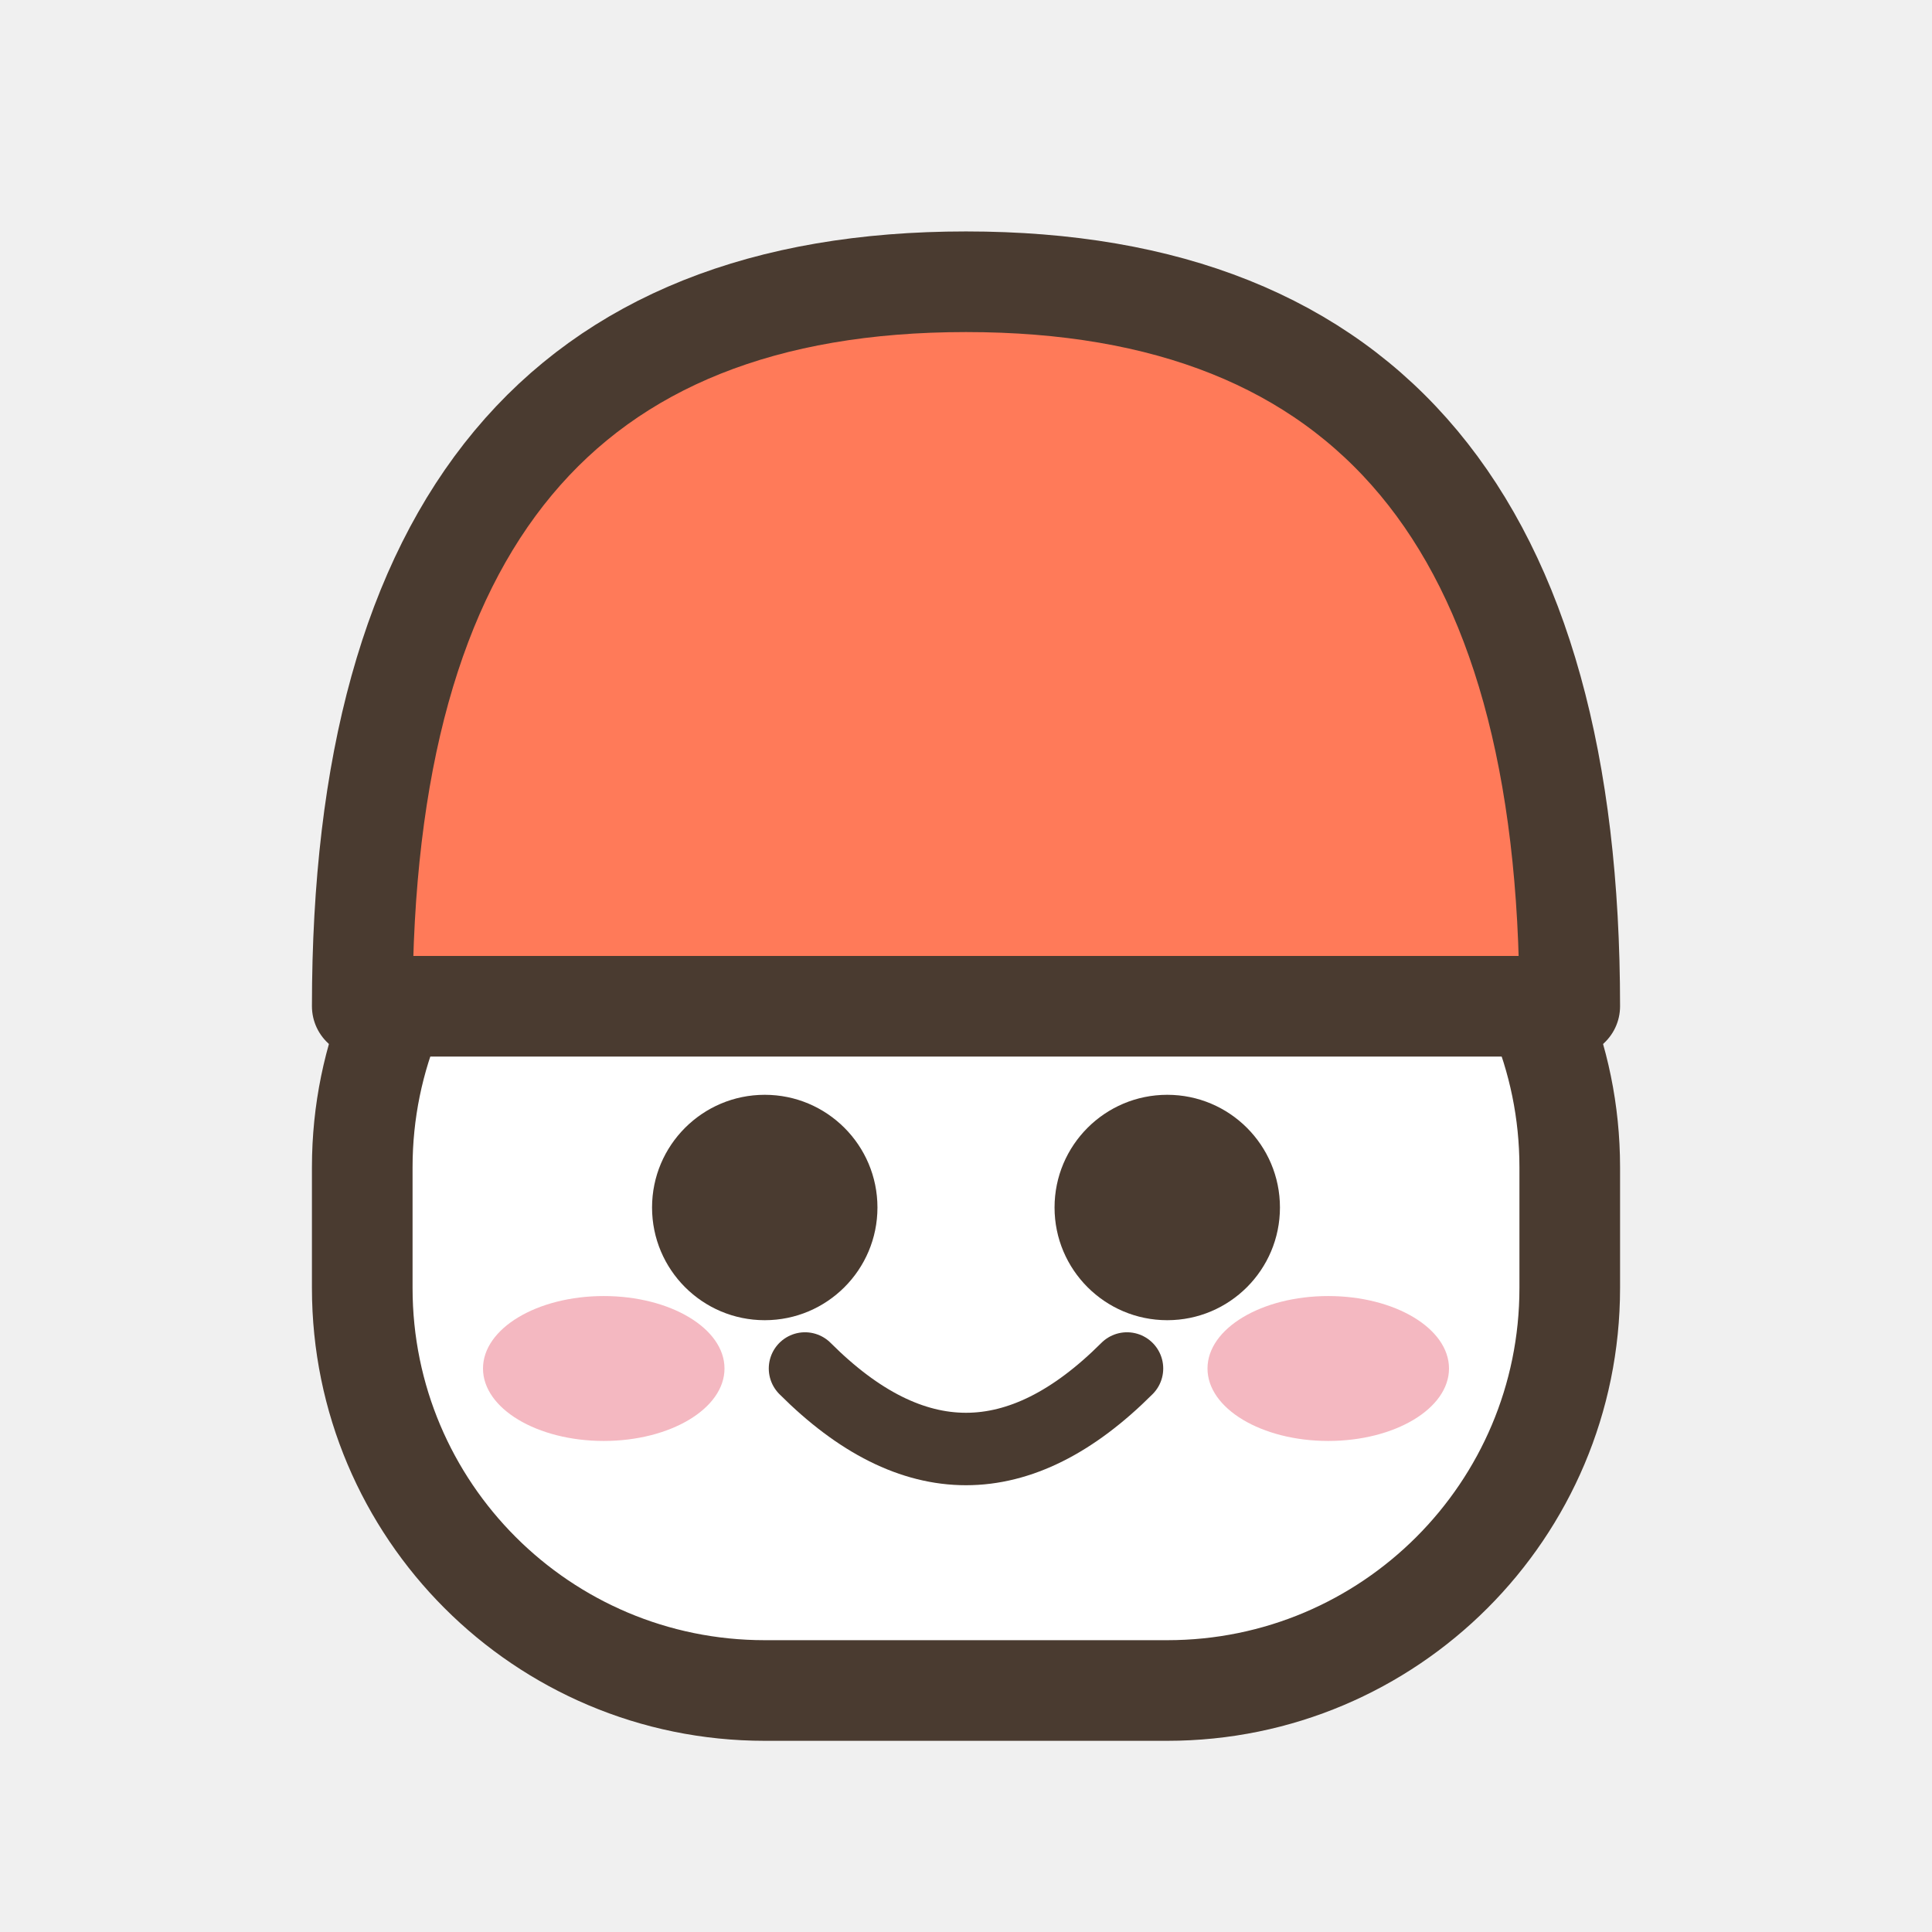
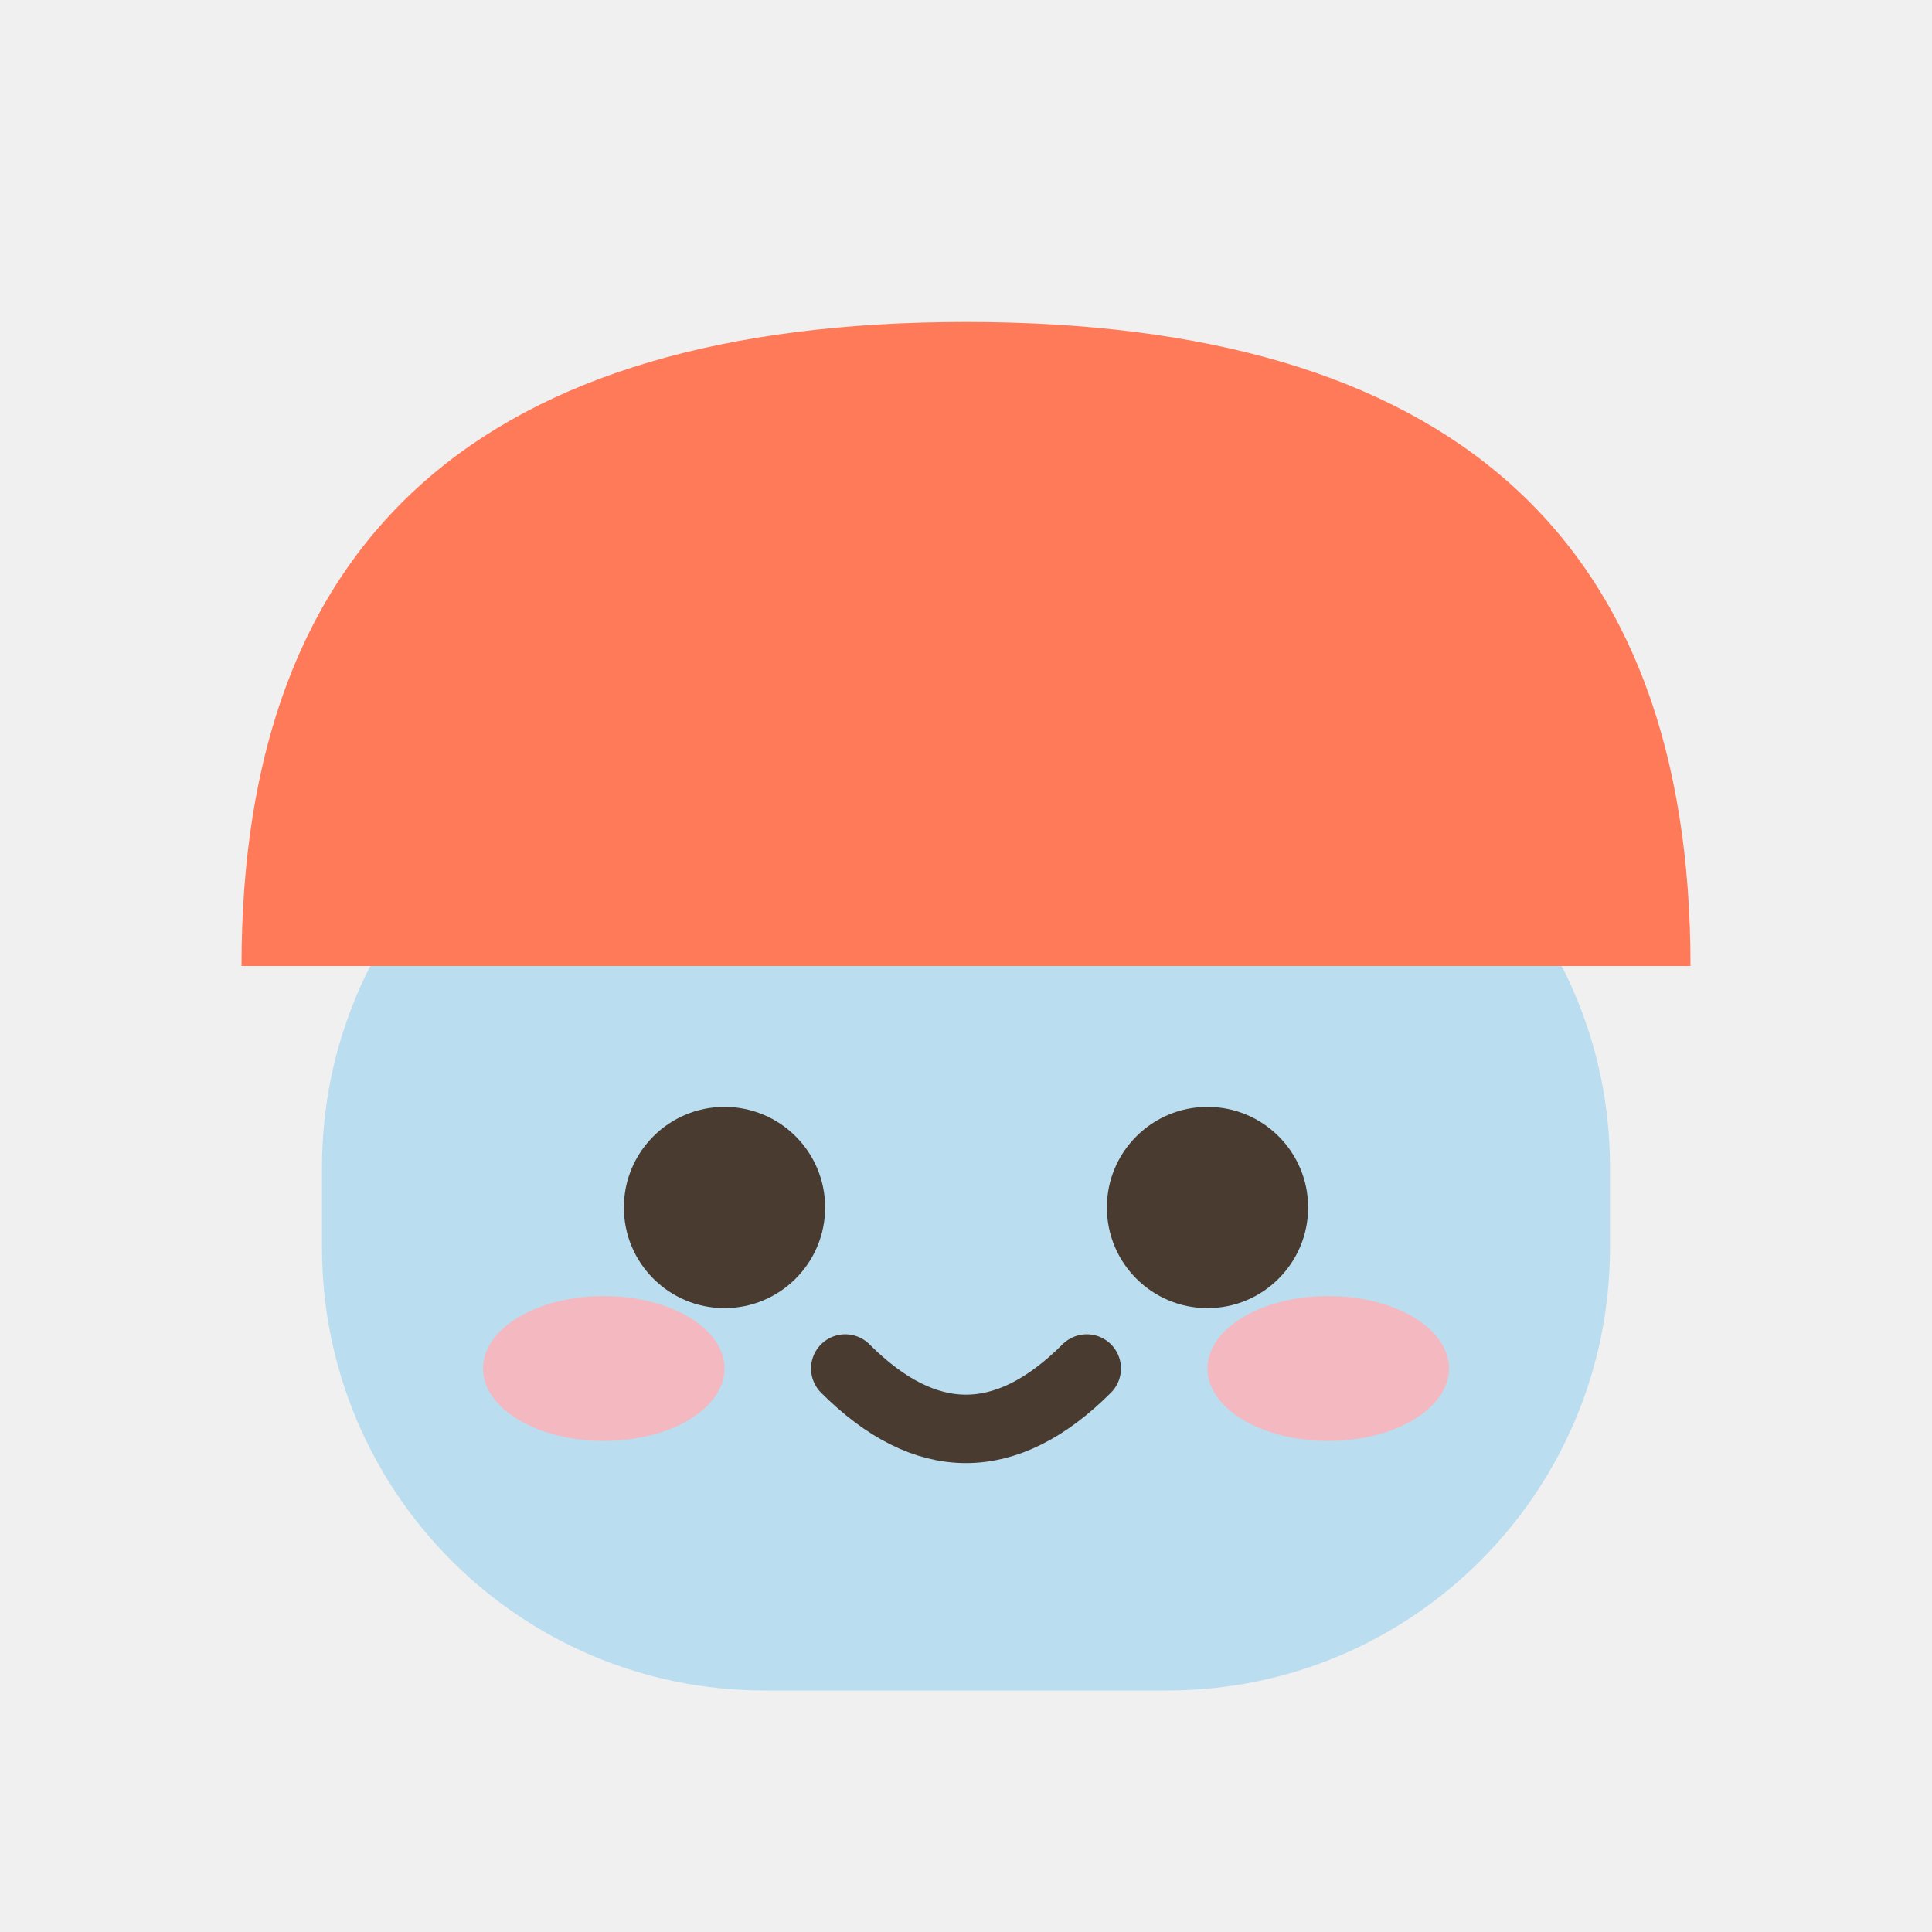
<svg xmlns="http://www.w3.org/2000/svg" viewBox="0 0 48 48" width="48" height="48">
-   <rect x="9" y="19" width="30" height="23" rx="10" fill="#FFFFFF" stroke="#4A3B30" stroke-width="2.5" />
-   <path d="M9 25 Q9 7 24 7 Q39 7 39 25 Z" fill="#FF7A59" stroke="#4A3B30" stroke-width="2.5" stroke-linejoin="round" />
+   <rect x="8" y="18" width="32" height="24" rx="11" fill="#BBDDF0" />
+   <path d="M6 24 Q6 8 24 8 Q42 8 42 24 Z" fill="#FF7A59" />
  <ellipse cx="15" cy="34" rx="3" ry="1.8" fill="#F4B8C1" />
  <ellipse cx="33" cy="34" rx="3" ry="1.8" fill="#F4B8C1" />
-   <circle cx="19" cy="30" r="2.8" fill="#4A3B30" />
-   <circle cx="29" cy="30" r="2.8" fill="#4A3B30" />
-   <path d="M20 34 q4 4 8 0" fill="none" stroke="#4A3B30" stroke-width="1.8" stroke-linecap="round" />
+   <circle cx="18" cy="30" r="2.5" fill="#4A3B30" />
+   <circle cx="30" cy="30" r="2.5" fill="#4A3B30" />
+   <path d="M21 34 q3 3 6 0" fill="none" stroke="#4A3B30" stroke-width="1.7" stroke-linecap="round" />
</svg>
